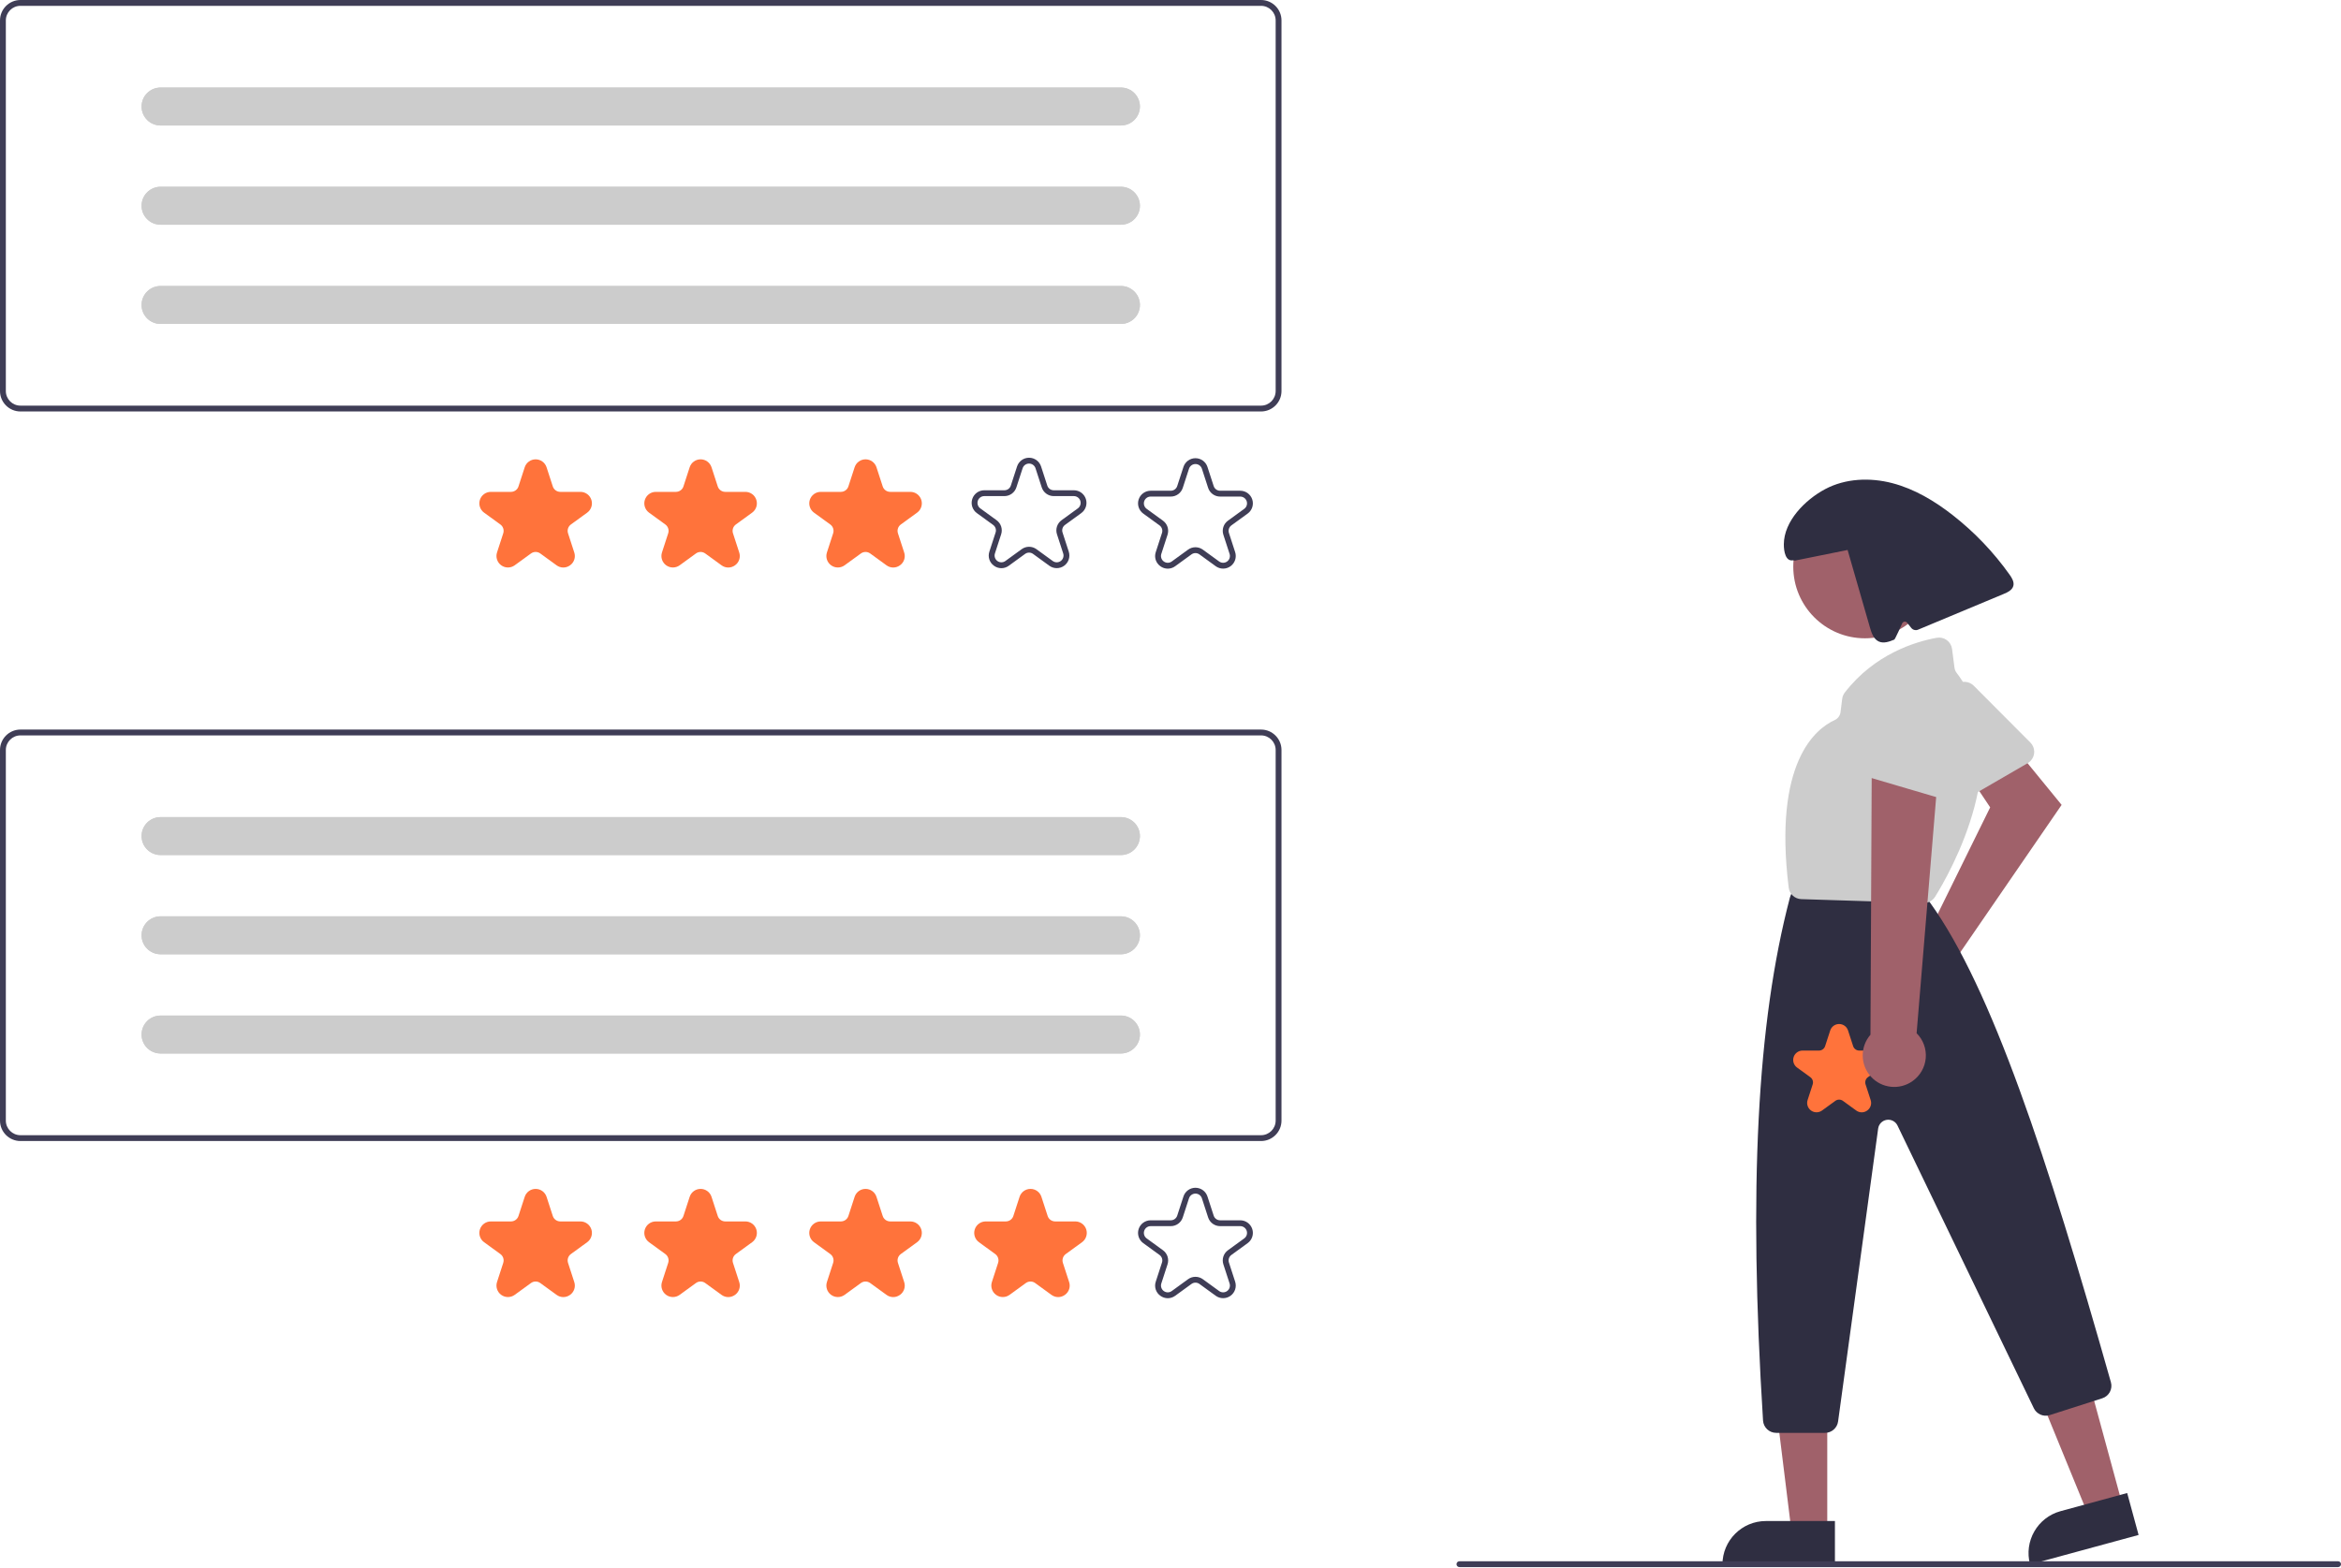
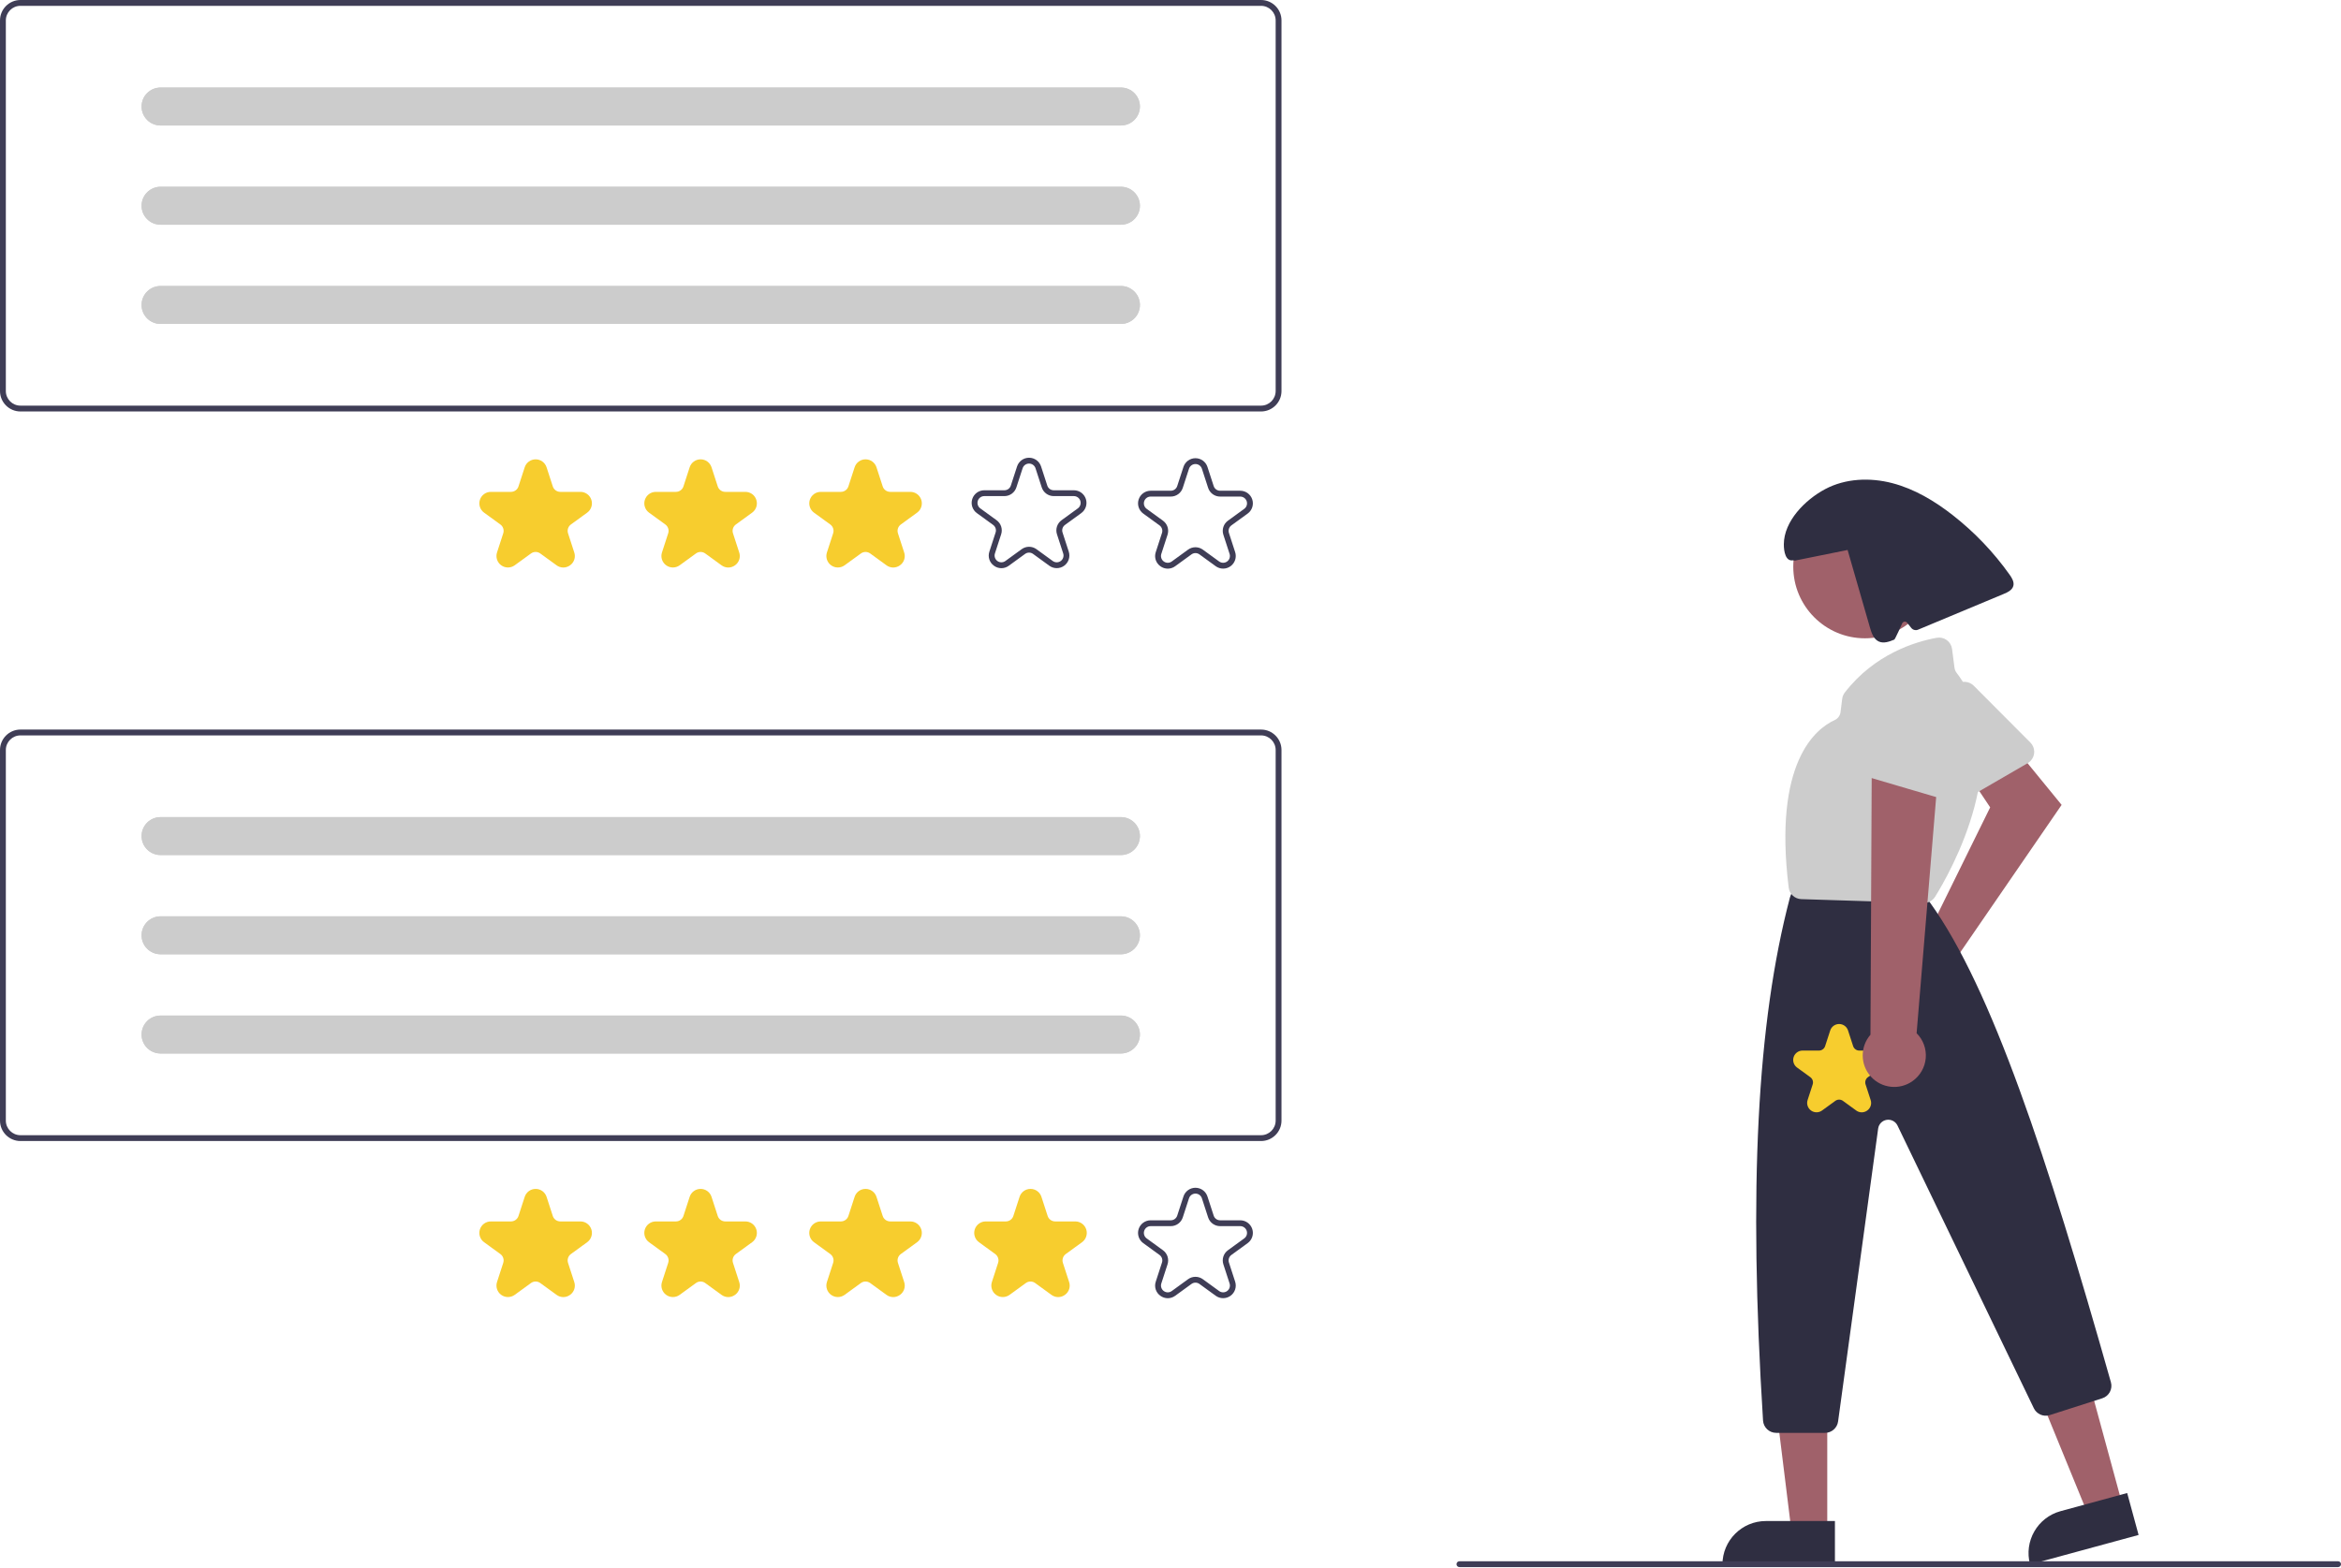
<svg xmlns="http://www.w3.org/2000/svg" data-name="Layer 1" width="801.953" height="537" viewBox="0 0 801.953 537">
  <path d="M857.273,503.003a10.527,10.527,0,0,1,1.621-.347l21.899-44.496-6.686-10.023,13.807-12.067,17.357,21.24-35.351,51.448a10.496,10.496,0,1,1-12.648-5.755Z" transform="translate(-199.0236 -181.5)" fill="#a0616a" />
  <path d="M894.656,442.218a4.514,4.514,0,0,1-1.016.801l-22.406,12.989a4.499,4.499,0,0,1-6.324-1.968l-10.897-23.023a4.476,4.476,0,0,1,1.537-5.645l13.889-9.448a4.502,4.502,0,0,1,5.718.544L894.57,435.949a4.504,4.504,0,0,1,.086,6.269Z" transform="translate(-199.0236 -181.5)" fill="#ccc" />
  <polygon points="727.092 515.689 715.262 518.908 697.217 474.811 714.677 470.06 727.092 515.689" fill="#a0616a" />
  <path d="M906.717,697.917h23.644a0,0,0,0,1,0,0v14.887a0,0,0,0,1,0,0H891.83a0,0,0,0,1,0,0v0A14.887,14.887,0,0,1,906.717,697.917Z" transform="translate(-352.2474 82.43915) rotate(-15.22067)" fill="#2f2e41" />
  <polygon points="625.961 524.716 613.702 524.715 607.869 477.427 625.963 477.428 625.961 524.716" fill="#a0616a" />
  <path d="M604.944,521.212h23.644a0,0,0,0,1,0,0v14.887a0,0,0,0,1,0,0H590.057a0,0,0,0,1,0,0v0A14.887,14.887,0,0,1,604.944,521.212Z" fill="#2f2e41" />
  <circle cx="638.878" cy="194.165" r="24.561" fill="#a0616a" />
  <path d="M824.234,672.5H807.481a4.513,4.513,0,0,1-4.496-4.223c-4.992-79.361-2.072-136.289,9.19-179.153a4.678,4.678,0,0,1,.182-.552l.897-2.243a4.479,4.479,0,0,1,4.178-2.829h34.452a4.493,4.493,0,0,1,3.417,1.571l4.679,5.46c.091.106.177.215.259.329,21.101,29.426,40.011,86.954,61.912,164.278a4.485,4.485,0,0,1-2.958,5.517L901.189,666.417a4.524,4.524,0,0,1-5.425-2.332l-46.723-96.907a3.5,3.5,0,0,0-6.62,1.046l-13.728,100.386A4.517,4.517,0,0,1,824.234,672.5Z" transform="translate(-199.0236 -181.5)" fill="#2f2e41" />
  <path d="M858.092,490.931c-.047,0-.094-.001-.141-.002l-41.848-1.321a4.485,4.485,0,0,1-4.329-3.954c-5.305-42.941,9.244-54.445,15.746-57.397a3.46,3.46,0,0,0,2.012-2.743l.562-4.501a4.484,4.484,0,0,1,.889-2.186c10.194-13.205,24.113-17.434,31.503-18.778a4.493,4.493,0,0,1,5.251,3.85l.843,6.463a3.56,3.56,0,0,0,.713,1.691c21.259,27.792-2.425,68.827-7.388,76.771h0A4.508,4.508,0,0,1,858.092,490.931Z" transform="translate(-199.0236 -181.5)" fill="#ccc" />
  <path d="M887.455,378.43A97.753,97.753,0,0,0,867.95,358.01c-6.198-4.841-13.098-8.978-20.709-10.956-7.612-1.979-16.019-1.642-22.963,2.049-6.945,3.691-14.125,11.025-14.169,18.889-.014,2.527.629,5.945,3.117,5.508l.72.095q9.004-1.819,18.007-3.637,3.835,13.308,7.669,26.616c.539,1.87,1.262,3.961,3.037,4.758,1.672.751,3.604.043,5.296-.663.278-.116,2.668-5.482,2.668-5.482a1,1,0,0,1,1.723-.288l1.42,1.775a2,2,0,0,0,2.332.596q14.683-6.129,29.366-12.259c1.353-.565,2.865-1.302,3.257-2.715C889.095,380.944,888.267,379.576,887.455,378.43Z" transform="translate(-199.0236 -181.5)" fill="#2f2e41" />
  <path d="M999.976,718.5h-301a1,1,0,0,1,0-2h301a1,1,0,0,1,0,2Z" transform="translate(-199.0236 -181.5)" fill="#3f3d56" />
-   <path d="M836.793,562.664a3.203,3.203,0,0,1-1.889-.625l-4.552-3.307a2.206,2.206,0,0,0-2.602,0l-4.552,3.307a3.213,3.213,0,0,1-4.945-3.592l1.739-5.351a2.207,2.207,0,0,0-.804-2.475l-4.552-3.308a3.213,3.213,0,0,1,1.889-5.813h5.626a2.208,2.208,0,0,0,2.105-1.529l1.739-5.351a3.213,3.213,0,0,1,6.112,0l1.739,5.351a2.208,2.208,0,0,0,2.105,1.529h5.626a3.213,3.213,0,0,1,1.889,5.813l-4.552,3.307a2.208,2.208,0,0,0-.804,2.475l1.739,5.351a3.165,3.165,0,0,1-1.167,3.592A3.203,3.203,0,0,1,836.793,562.664Z" transform="translate(-199.0236 -181.5)" fill="#ff733b" />
+   <path d="M836.793,562.664a3.203,3.203,0,0,1-1.889-.625l-4.552-3.307a2.206,2.206,0,0,0-2.602,0l-4.552,3.307a3.213,3.213,0,0,1-4.945-3.592l1.739-5.351a2.207,2.207,0,0,0-.804-2.475l-4.552-3.308a3.213,3.213,0,0,1,1.889-5.813h5.626a2.208,2.208,0,0,0,2.105-1.529l1.739-5.351a3.213,3.213,0,0,1,6.112,0l1.739,5.351a2.208,2.208,0,0,0,2.105,1.529h5.626a3.213,3.213,0,0,1,1.889,5.813l-4.552,3.307a2.208,2.208,0,0,0-.804,2.475l1.739,5.351a3.165,3.165,0,0,1-1.167,3.592A3.203,3.203,0,0,1,836.793,562.664Z" transform="translate(-199.0236 -181.5)" fill="#f7cd2e" />
  <path d="M854.189,551.966a10.743,10.743,0,0,0,1.406-16.412l7.773-93.871-23.144,3.184-.44,91.205a10.801,10.801,0,0,0,14.405,15.895Z" transform="translate(-199.0236 -181.5)" fill="#a0616a" />
  <path d="M864.881,455.199a4.514,4.514,0,0,1-1.281-.186l-24.846-7.308a4.499,4.499,0,0,1-2.927-5.941l9.195-23.754a4.476,4.476,0,0,1,5.153-2.771l16.415,3.568a4.502,4.502,0,0,1,3.542,4.521l-.764,27.492a4.504,4.504,0,0,1-4.488,4.378Z" transform="translate(-199.0236 -181.5)" fill="#ccc" />
  <path d="M631.024,572.5H206.024a7.008,7.008,0,0,1-7-7v-127a7.008,7.008,0,0,1,7-7H631.024a7.008,7.008,0,0,1,7,7v127A7.008,7.008,0,0,1,631.024,572.5Zm-425-139a5.006,5.006,0,0,0-5,5v127a5.006,5.006,0,0,0,5,5H631.024a5.006,5.006,0,0,0,5-5v-127a5.006,5.006,0,0,0-5-5Z" transform="translate(-199.0236 -181.5)" fill="#3f3d56" />
-   <path d="M391.999,625.975a3.925,3.925,0,0,1-2.314-.766l-5.576-4.051a2.702,2.702,0,0,0-3.187,0l-5.576,4.051a3.937,3.937,0,0,1-6.058-4.401l2.13-6.555a2.705,2.705,0,0,0-.985-3.032l-5.576-4.051a3.936,3.936,0,0,1,2.314-7.121h6.893a2.705,2.705,0,0,0,2.579-1.873l2.13-6.555a3.937,3.937,0,0,1,7.488,0l2.13,6.555a2.705,2.705,0,0,0,2.579,1.873h6.893a3.937,3.937,0,0,1,2.314,7.121l-5.576,4.051a2.705,2.705,0,0,0-.985,3.032l2.13,6.555a3.877,3.877,0,0,1-1.43,4.401A3.924,3.924,0,0,1,391.999,625.975Z" transform="translate(-199.0236 -181.5)" fill="#ff733b" />
-   <path d="M448.507,625.975a3.925,3.925,0,0,1-2.314-.766l-5.576-4.051a2.702,2.702,0,0,0-3.187,0l-5.576,4.051a3.937,3.937,0,0,1-6.058-4.401l2.13-6.555a2.705,2.705,0,0,0-.985-3.032l-5.576-4.051a3.937,3.937,0,0,1,2.314-7.121h6.893a2.705,2.705,0,0,0,2.579-1.873l2.13-6.555a3.936,3.936,0,0,1,7.488,0l2.13,6.555a2.705,2.705,0,0,0,2.579,1.873h6.893a3.937,3.937,0,0,1,2.314,7.121l-5.576,4.051a2.705,2.705,0,0,0-.985,3.032l2.13,6.555a3.877,3.877,0,0,1-1.43,4.401A3.924,3.924,0,0,1,448.507,625.975Z" transform="translate(-199.0236 -181.5)" fill="#ff733b" />
-   <path d="M505.016,625.975a3.924,3.924,0,0,1-2.314-.766l-5.576-4.051a2.708,2.708,0,0,0-3.188,0l-5.576,4.051a3.936,3.936,0,0,1-6.058-4.401l2.13-6.555a2.705,2.705,0,0,0-.985-3.032l-5.576-4.051a3.937,3.937,0,0,1,2.314-7.121h6.893a2.705,2.705,0,0,0,2.579-1.873l2.13-6.555a3.936,3.936,0,0,1,7.488,0l2.13,6.555a2.705,2.705,0,0,0,2.579,1.873h6.893a3.937,3.937,0,0,1,2.314,7.121l-5.576,4.051a2.705,2.705,0,0,0-.985,3.032l2.13,6.555a3.878,3.878,0,0,1-1.43,4.401A3.925,3.925,0,0,1,505.016,625.975Z" transform="translate(-199.0236 -181.5)" fill="#ff733b" />
-   <path d="M561.524,625.975a3.925,3.925,0,0,1-2.314-.766l-5.576-4.051a2.702,2.702,0,0,0-3.187,0L544.87,625.209a3.937,3.937,0,0,1-6.058-4.401l2.13-6.555a2.704,2.704,0,0,0-.985-3.032l-5.576-4.052a3.937,3.937,0,0,1,2.314-7.121h6.893a2.705,2.705,0,0,0,2.579-1.873l2.13-6.555a3.936,3.936,0,0,1,7.488,0l2.13,6.555a2.705,2.705,0,0,0,2.579,1.873h6.893a3.937,3.937,0,0,1,2.314,7.121l-5.576,4.051a2.705,2.705,0,0,0-.985,3.032l2.13,6.555A3.877,3.877,0,0,1,563.838,625.209,3.924,3.924,0,0,1,561.524,625.975Z" transform="translate(-199.0236 -181.5)" fill="#ff733b" />
+   <path d="M391.999,625.975a3.925,3.925,0,0,1-2.314-.766l-5.576-4.051a2.702,2.702,0,0,0-3.187,0l-5.576,4.051a3.937,3.937,0,0,1-6.058-4.401l2.13-6.555a2.705,2.705,0,0,0-.985-3.032l-5.576-4.051a3.936,3.936,0,0,1,2.314-7.121h6.893a2.705,2.705,0,0,0,2.579-1.873l2.13-6.555a3.937,3.937,0,0,1,7.488,0l2.13,6.555a2.705,2.705,0,0,0,2.579,1.873h6.893a3.937,3.937,0,0,1,2.314,7.121l-5.576,4.051a2.705,2.705,0,0,0-.985,3.032l2.13,6.555a3.877,3.877,0,0,1-1.43,4.401A3.924,3.924,0,0,1,391.999,625.975Z" transform="translate(-199.0236 -181.5)" fill="#f7cd2e" />
+   <path d="M448.507,625.975a3.925,3.925,0,0,1-2.314-.766l-5.576-4.051a2.702,2.702,0,0,0-3.187,0l-5.576,4.051a3.937,3.937,0,0,1-6.058-4.401l2.13-6.555a2.705,2.705,0,0,0-.985-3.032l-5.576-4.051a3.937,3.937,0,0,1,2.314-7.121h6.893a2.705,2.705,0,0,0,2.579-1.873l2.13-6.555a3.936,3.936,0,0,1,7.488,0l2.13,6.555a2.705,2.705,0,0,0,2.579,1.873h6.893a3.937,3.937,0,0,1,2.314,7.121l-5.576,4.051a2.705,2.705,0,0,0-.985,3.032l2.13,6.555a3.877,3.877,0,0,1-1.43,4.401A3.924,3.924,0,0,1,448.507,625.975Z" transform="translate(-199.0236 -181.5)" fill="#f7cd2e" />
+   <path d="M505.016,625.975a3.924,3.924,0,0,1-2.314-.766l-5.576-4.051a2.708,2.708,0,0,0-3.188,0l-5.576,4.051a3.936,3.936,0,0,1-6.058-4.401l2.13-6.555a2.705,2.705,0,0,0-.985-3.032l-5.576-4.051a3.937,3.937,0,0,1,2.314-7.121h6.893a2.705,2.705,0,0,0,2.579-1.873l2.13-6.555a3.936,3.936,0,0,1,7.488,0l2.13,6.555a2.705,2.705,0,0,0,2.579,1.873h6.893a3.937,3.937,0,0,1,2.314,7.121l-5.576,4.051a2.705,2.705,0,0,0-.985,3.032l2.13,6.555a3.878,3.878,0,0,1-1.43,4.401A3.925,3.925,0,0,1,505.016,625.975Z" transform="translate(-199.0236 -181.5)" fill="#f7cd2e" />
+   <path d="M561.524,625.975a3.925,3.925,0,0,1-2.314-.766l-5.576-4.051a2.702,2.702,0,0,0-3.187,0L544.87,625.209a3.937,3.937,0,0,1-6.058-4.401l2.13-6.555a2.704,2.704,0,0,0-.985-3.032l-5.576-4.052a3.937,3.937,0,0,1,2.314-7.121h6.893a2.705,2.705,0,0,0,2.579-1.873l2.13-6.555a3.936,3.936,0,0,1,7.488,0l2.13,6.555a2.705,2.705,0,0,0,2.579,1.873h6.893a3.937,3.937,0,0,1,2.314,7.121l-5.576,4.051a2.705,2.705,0,0,0-.985,3.032l2.13,6.555A3.877,3.877,0,0,1,563.838,625.209,3.924,3.924,0,0,1,561.524,625.975Z" transform="translate(-199.0236 -181.5)" fill="#f7cd2e" />
  <path d="M599.065,626.364a4.313,4.313,0,0,1-2.541-.841,4.261,4.261,0,0,1-1.571-4.835l2.13-6.555a2.319,2.319,0,0,0-.844-2.598l-5.577-4.052a4.324,4.324,0,0,1,2.542-7.822H600.096a2.318,2.318,0,0,0,2.21-1.606l2.13-6.555a4.324,4.324,0,0,1,8.225,0l2.13,6.555a2.318,2.318,0,0,0,2.21,1.606h6.893a4.324,4.324,0,0,1,2.542,7.822l-5.576,4.052a2.318,2.318,0,0,0-.844,2.598l2.13,6.555a4.324,4.324,0,0,1-6.654,4.834l-5.576-4.051a2.318,2.318,0,0,0-2.732,0l-5.576,4.051A4.31,4.31,0,0,1,599.065,626.364Zm9.484-7.339a4.315,4.315,0,0,1,2.541.828l5.576,4.051a2.324,2.324,0,0,0,3.576-2.598l-2.13-6.555a4.313,4.313,0,0,1,1.571-4.834l5.576-4.052a2.324,2.324,0,0,0-1.366-4.204h-6.893a4.313,4.313,0,0,1-4.112-2.988l-2.13-6.555a2.324,2.324,0,0,0-4.421,0l-2.13,6.555a4.312,4.312,0,0,1-4.112,2.988h-6.893a2.324,2.324,0,0,0-1.366,4.204l5.577,4.052a4.314,4.314,0,0,1,1.571,4.834l-2.13,6.555a2.324,2.324,0,0,0,3.576,2.598l5.577-4.051A4.317,4.317,0,0,1,608.549,619.025Z" transform="translate(-199.0236 -181.5)" fill="#3f3d56" />
  <path d="M254.024,461.5a6.5,6.5,0,0,0,0,13h329a6.5,6.5,0,1,0,0-13Z" transform="translate(-199.0236 -181.5)" fill="#ccc" />
  <path d="M254.024,495.5a6.5,6.5,0,0,0,0,13h329a6.5,6.5,0,1,0,0-13Z" transform="translate(-199.0236 -181.5)" fill="#ccc" />
  <path d="M254.024,529.5a6.5,6.5,0,0,0,0,13h329a6.5,6.5,0,1,0,0-13Z" transform="translate(-199.0236 -181.5)" fill="#ccc" />
  <path d="M254.024,461.5a6.5,6.5,0,0,0,0,13h329a6.5,6.5,0,1,0,0-13Z" transform="translate(-199.0236 -181.5)" fill="#ccc" />
  <path d="M254.024,495.5a6.5,6.5,0,0,0,0,13h329a6.5,6.5,0,1,0,0-13Z" transform="translate(-199.0236 -181.5)" fill="#ccc" />
  <path d="M254.024,529.5a6.5,6.5,0,0,0,0,13h329a6.5,6.5,0,1,0,0-13Z" transform="translate(-199.0236 -181.5)" fill="#ccc" />
  <path d="M631.024,322.5H206.024a7.008,7.008,0,0,1-7-7v-127a7.008,7.008,0,0,1,7-7H631.024a7.008,7.008,0,0,1,7,7v127A7.008,7.008,0,0,1,631.024,322.5Zm-425-139a5.006,5.006,0,0,0-5,5v127a5.006,5.006,0,0,0,5,5H631.024a5.006,5.006,0,0,0,5-5v-127a5.006,5.006,0,0,0-5-5Z" transform="translate(-199.0236 -181.5)" fill="#3f3d56" />
-   <path d="M391.999,375.975a3.925,3.925,0,0,1-2.314-.766l-5.576-4.051a2.702,2.702,0,0,0-3.187,0l-5.576,4.051a3.937,3.937,0,0,1-6.058-4.401l2.13-6.555a2.705,2.705,0,0,0-.985-3.032l-5.576-4.051a3.936,3.936,0,0,1,2.314-7.121h6.893a2.705,2.705,0,0,0,2.579-1.873l2.13-6.555a3.937,3.937,0,0,1,7.488,0l2.13,6.555a2.705,2.705,0,0,0,2.579,1.873h6.893a3.937,3.937,0,0,1,2.314,7.121l-5.576,4.051a2.705,2.705,0,0,0-.985,3.032l2.13,6.555a3.877,3.877,0,0,1-1.43,4.401A3.924,3.924,0,0,1,391.999,375.975Z" transform="translate(-199.0236 -181.5)" fill="#ff733b" />
-   <path d="M448.507,375.975a3.925,3.925,0,0,1-2.314-.766l-5.576-4.051a2.702,2.702,0,0,0-3.187,0l-5.576,4.051a3.937,3.937,0,0,1-6.058-4.401l2.13-6.555a2.705,2.705,0,0,0-.985-3.032l-5.576-4.051a3.937,3.937,0,0,1,2.314-7.121h6.893a2.705,2.705,0,0,0,2.579-1.873l2.13-6.555a3.936,3.936,0,0,1,7.488,0l2.13,6.555a2.705,2.705,0,0,0,2.579,1.873h6.893a3.937,3.937,0,0,1,2.314,7.121l-5.576,4.051a2.705,2.705,0,0,0-.985,3.032l2.13,6.555a3.877,3.877,0,0,1-1.43,4.401A3.924,3.924,0,0,1,448.507,375.975Z" transform="translate(-199.0236 -181.5)" fill="#ff733b" />
-   <path d="M505.016,375.975a3.924,3.924,0,0,1-2.314-.766l-5.576-4.051a2.708,2.708,0,0,0-3.188,0l-5.576,4.051a3.936,3.936,0,0,1-6.058-4.401l2.13-6.555a2.705,2.705,0,0,0-.985-3.032l-5.576-4.051a3.937,3.937,0,0,1,2.314-7.121h6.893a2.705,2.705,0,0,0,2.579-1.873l2.13-6.555a3.936,3.936,0,0,1,7.488,0l2.13,6.555a2.705,2.705,0,0,0,2.579,1.873h6.893a3.937,3.937,0,0,1,2.314,7.121l-5.576,4.051a2.705,2.705,0,0,0-.985,3.032l2.13,6.555a3.878,3.878,0,0,1-1.43,4.401A3.925,3.925,0,0,1,505.016,375.975Z" transform="translate(-199.0236 -181.5)" fill="#ff733b" />
+   <path d="M391.999,375.975a3.925,3.925,0,0,1-2.314-.766l-5.576-4.051a2.702,2.702,0,0,0-3.187,0l-5.576,4.051a3.937,3.937,0,0,1-6.058-4.401l2.13-6.555a2.705,2.705,0,0,0-.985-3.032l-5.576-4.051a3.936,3.936,0,0,1,2.314-7.121h6.893a2.705,2.705,0,0,0,2.579-1.873l2.13-6.555a3.937,3.937,0,0,1,7.488,0l2.13,6.555a2.705,2.705,0,0,0,2.579,1.873h6.893a3.937,3.937,0,0,1,2.314,7.121l-5.576,4.051a2.705,2.705,0,0,0-.985,3.032l2.13,6.555a3.877,3.877,0,0,1-1.43,4.401A3.924,3.924,0,0,1,391.999,375.975Z" transform="translate(-199.0236 -181.5)" fill="#f7cd2e" />
+   <path d="M448.507,375.975a3.925,3.925,0,0,1-2.314-.766l-5.576-4.051a2.702,2.702,0,0,0-3.187,0l-5.576,4.051a3.937,3.937,0,0,1-6.058-4.401l2.13-6.555a2.705,2.705,0,0,0-.985-3.032l-5.576-4.051a3.937,3.937,0,0,1,2.314-7.121h6.893a2.705,2.705,0,0,0,2.579-1.873l2.13-6.555a3.936,3.936,0,0,1,7.488,0l2.13,6.555a2.705,2.705,0,0,0,2.579,1.873h6.893a3.937,3.937,0,0,1,2.314,7.121l-5.576,4.051a2.705,2.705,0,0,0-.985,3.032l2.13,6.555a3.877,3.877,0,0,1-1.43,4.401A3.924,3.924,0,0,1,448.507,375.975Z" transform="translate(-199.0236 -181.5)" fill="#f7cd2e" />
+   <path d="M505.016,375.975a3.924,3.924,0,0,1-2.314-.766l-5.576-4.051a2.708,2.708,0,0,0-3.188,0l-5.576,4.051a3.936,3.936,0,0,1-6.058-4.401l2.13-6.555a2.705,2.705,0,0,0-.985-3.032l-5.576-4.051a3.937,3.937,0,0,1,2.314-7.121h6.893a2.705,2.705,0,0,0,2.579-1.873l2.13-6.555a3.936,3.936,0,0,1,7.488,0l2.13,6.555a2.705,2.705,0,0,0,2.579,1.873h6.893a3.937,3.937,0,0,1,2.314,7.121l-5.576,4.051a2.705,2.705,0,0,0-.985,3.032l2.13,6.555a3.878,3.878,0,0,1-1.43,4.401A3.925,3.925,0,0,1,505.016,375.975Z" transform="translate(-199.0236 -181.5)" fill="#f7cd2e" />
  <path d="M599.065,376.364a4.313,4.313,0,0,1-2.541-.841,4.261,4.261,0,0,1-1.571-4.835l2.13-6.555a2.319,2.319,0,0,0-.844-2.598l-5.577-4.052a4.324,4.324,0,0,1,2.542-7.822H600.096a2.318,2.318,0,0,0,2.21-1.606l2.13-6.555a4.324,4.324,0,0,1,8.225,0l2.13,6.555a2.318,2.318,0,0,0,2.21,1.606h6.893a4.324,4.324,0,0,1,2.542,7.822l-5.576,4.052a2.318,2.318,0,0,0-.844,2.598l2.13,6.555a4.324,4.324,0,0,1-6.654,4.834l-5.576-4.051a2.318,2.318,0,0,0-2.732,0l-5.576,4.051A4.31,4.31,0,0,1,599.065,376.364Zm9.484-7.339a4.315,4.315,0,0,1,2.541.828l5.576,4.051a2.324,2.324,0,0,0,3.576-2.598l-2.13-6.555a4.313,4.313,0,0,1,1.571-4.834l5.576-4.052a2.324,2.324,0,0,0-1.366-4.204h-6.893a4.313,4.313,0,0,1-4.112-2.988l-2.13-6.555a2.324,2.324,0,0,0-4.421,0l-2.13,6.555a4.312,4.312,0,0,1-4.112,2.988h-6.893a2.324,2.324,0,0,0-1.366,4.204l5.577,4.052a4.314,4.314,0,0,1,1.571,4.834l-2.13,6.555a2.324,2.324,0,0,0,3.576,2.598l5.577-4.051A4.317,4.317,0,0,1,608.549,369.025Z" transform="translate(-199.0236 -181.5)" fill="#3f3d56" />
  <path d="M542.065,376.203a4.313,4.313,0,0,1-2.541-.841,4.261,4.261,0,0,1-1.571-4.835l2.13-6.555a2.319,2.319,0,0,0-.844-2.598l-5.577-4.052A4.324,4.324,0,0,1,536.203,349.5H543.096a2.318,2.318,0,0,0,2.21-1.606l2.13-6.555a4.324,4.324,0,0,1,8.225,0l2.13,6.555a2.318,2.318,0,0,0,2.21,1.606h6.893a4.324,4.324,0,0,1,2.542,7.822l-5.576,4.052a2.318,2.318,0,0,0-.844,2.598l2.13,6.555a4.324,4.324,0,0,1-6.654,4.834l-5.576-4.051a2.318,2.318,0,0,0-2.732,0l-5.576,4.051A4.31,4.31,0,0,1,542.065,376.203Zm9.484-7.339a4.315,4.315,0,0,1,2.541.828l5.576,4.051a2.324,2.324,0,0,0,3.576-2.598l-2.13-6.555a4.313,4.313,0,0,1,1.571-4.834l5.576-4.052a2.324,2.324,0,0,0-1.366-4.204h-6.893a4.313,4.313,0,0,1-4.112-2.988l-2.13-6.555a2.324,2.324,0,0,0-4.421,0l-2.13,6.555A4.312,4.312,0,0,1,543.096,351.5h-6.893a2.324,2.324,0,0,0-1.366,4.204l5.577,4.052a4.314,4.314,0,0,1,1.571,4.834l-2.13,6.555a2.324,2.324,0,0,0,3.576,2.598l5.577-4.051A4.317,4.317,0,0,1,551.549,368.864Z" transform="translate(-199.0236 -181.5)" fill="#3f3d56" />
  <path d="M254.024,211.5a6.5,6.5,0,0,0,0,13h329a6.5,6.5,0,0,0,0-13Z" transform="translate(-199.0236 -181.5)" fill="#ccc" />
  <path d="M254.024,245.5a6.5,6.5,0,0,0,0,13h329a6.5,6.5,0,0,0,0-13Z" transform="translate(-199.0236 -181.5)" fill="#ccc" />
  <path d="M254.024,279.5a6.5,6.5,0,0,0,0,13h329a6.5,6.5,0,0,0,0-13Z" transform="translate(-199.0236 -181.5)" fill="#ccc" />
  <path d="M254.024,211.5a6.5,6.5,0,0,0,0,13h329a6.5,6.5,0,0,0,0-13Z" transform="translate(-199.0236 -181.5)" fill="#ccc" />
  <path d="M254.024,245.5a6.5,6.5,0,0,0,0,13h329a6.5,6.5,0,0,0,0-13Z" transform="translate(-199.0236 -181.5)" fill="#ccc" />
  <path d="M254.024,279.5a6.5,6.5,0,0,0,0,13h329a6.5,6.5,0,0,0,0-13Z" transform="translate(-199.0236 -181.5)" fill="#ccc" />
</svg>
